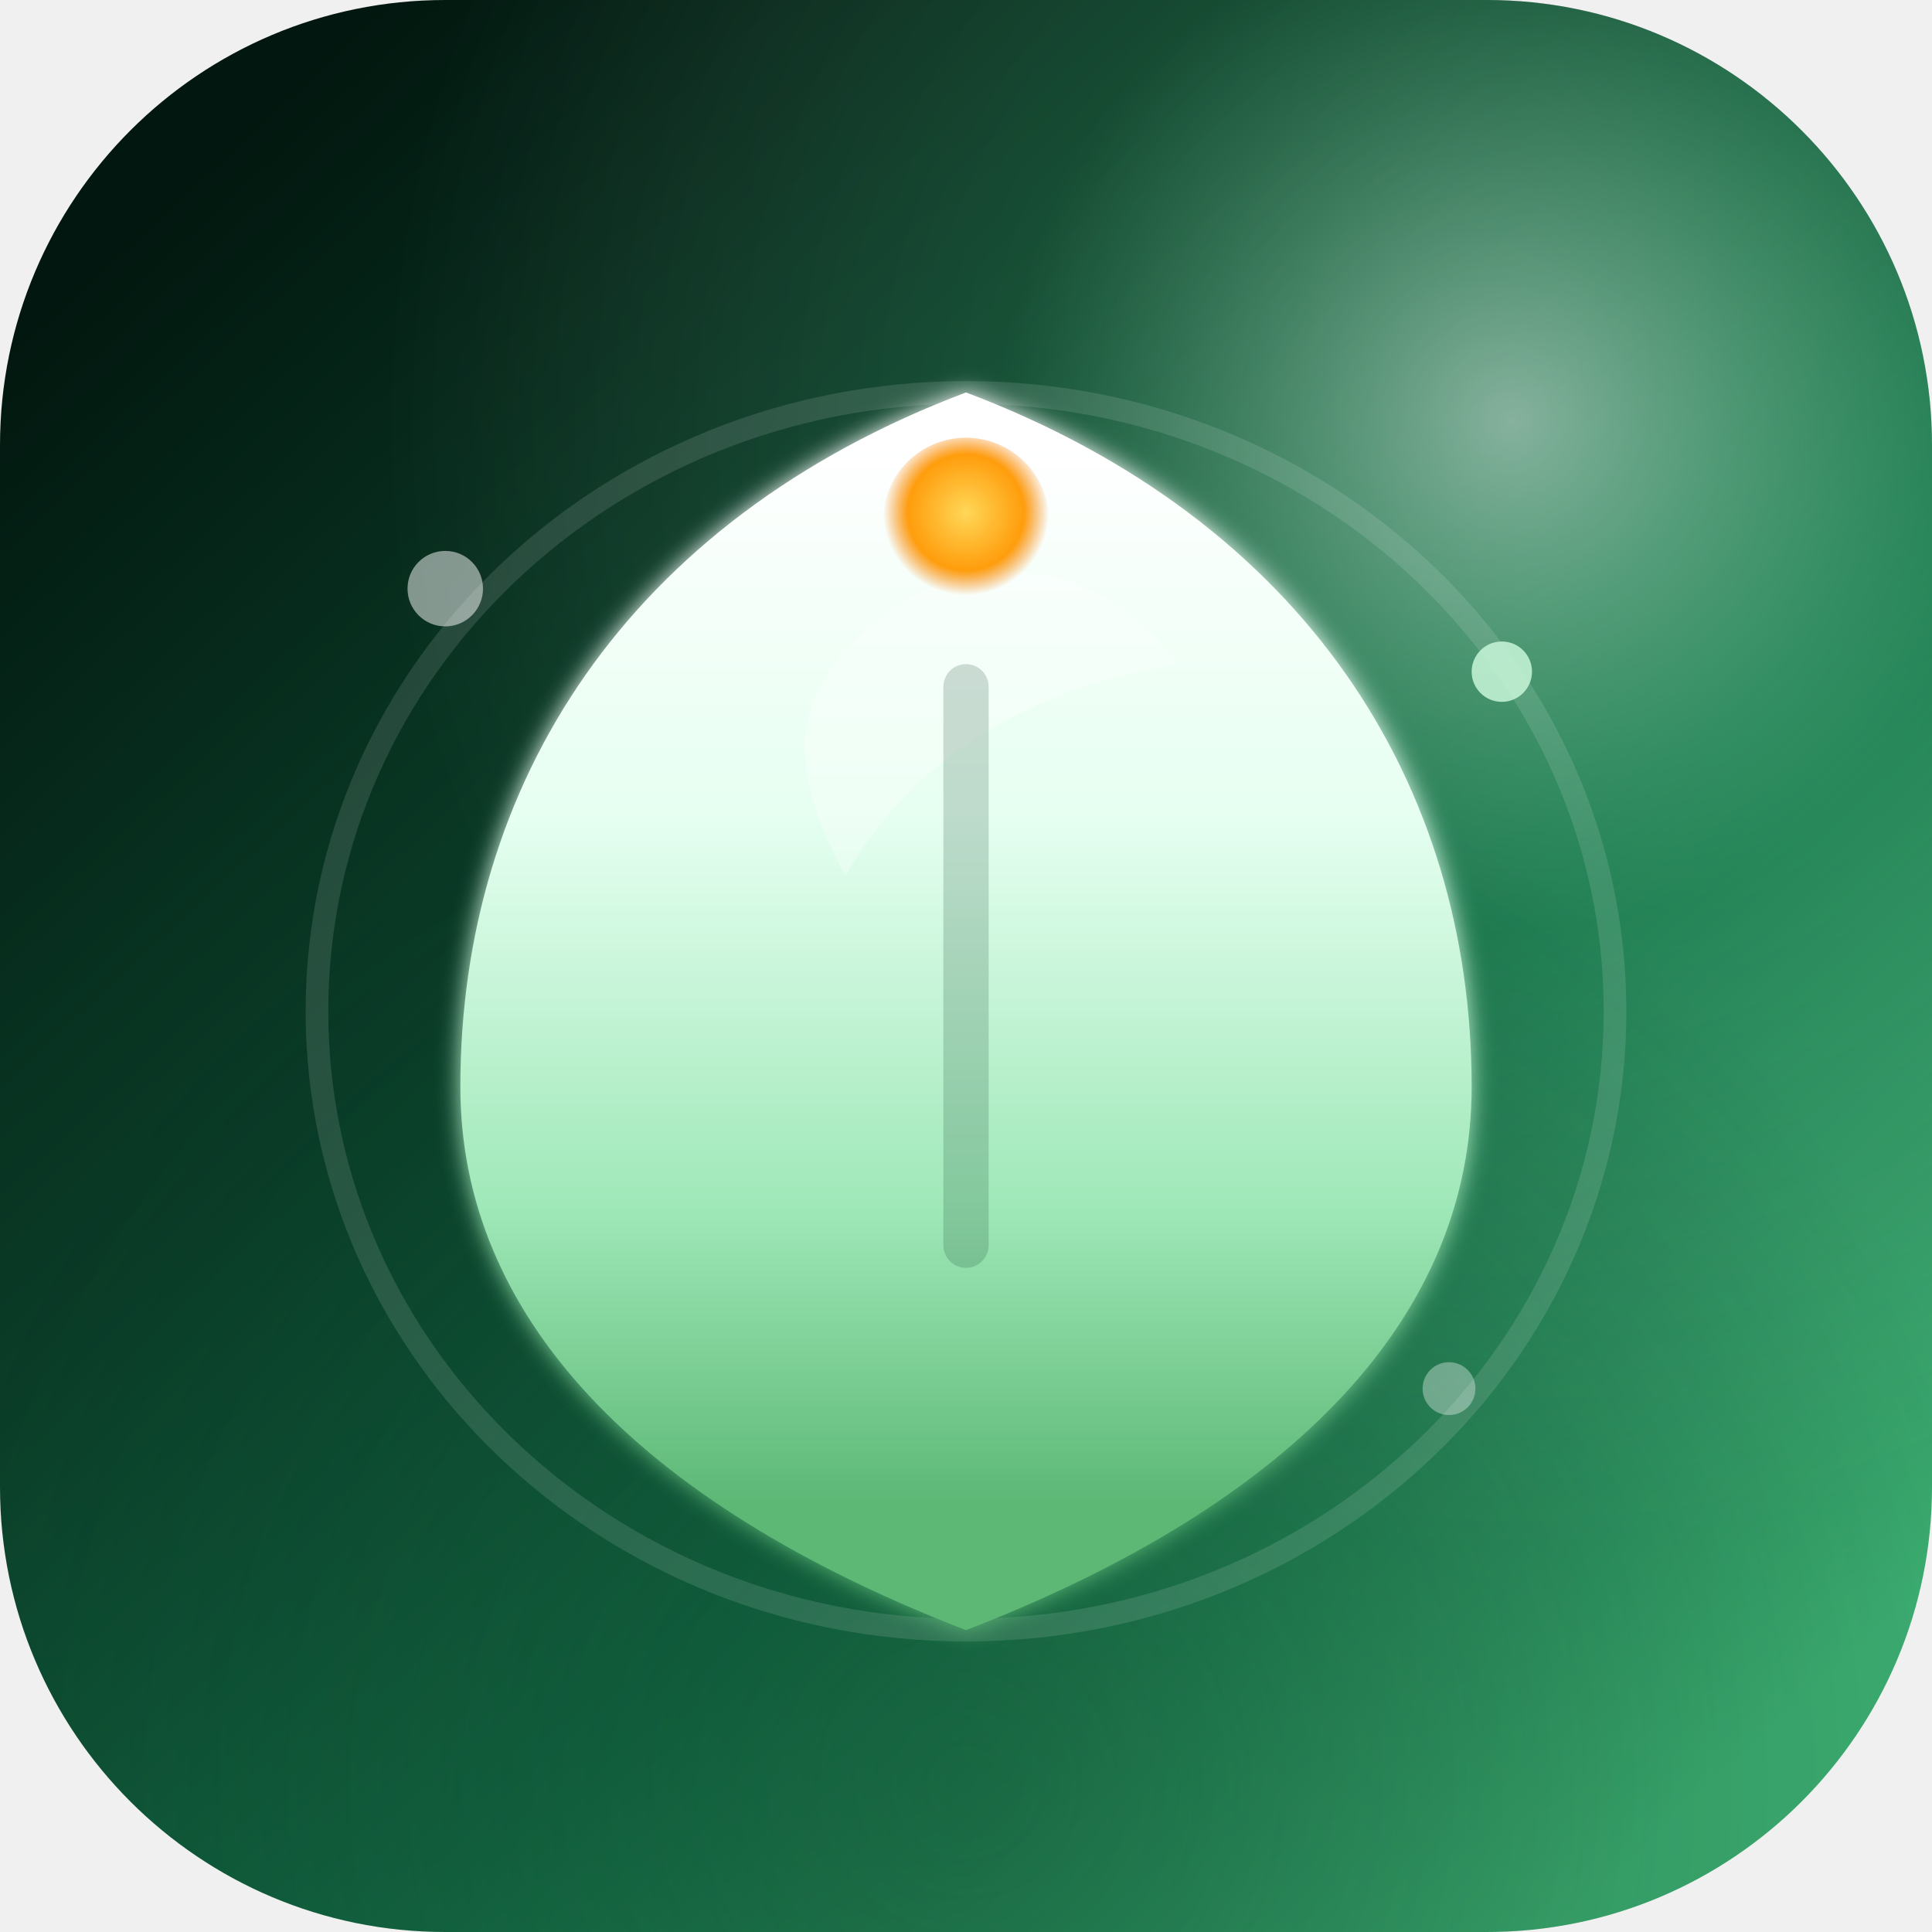
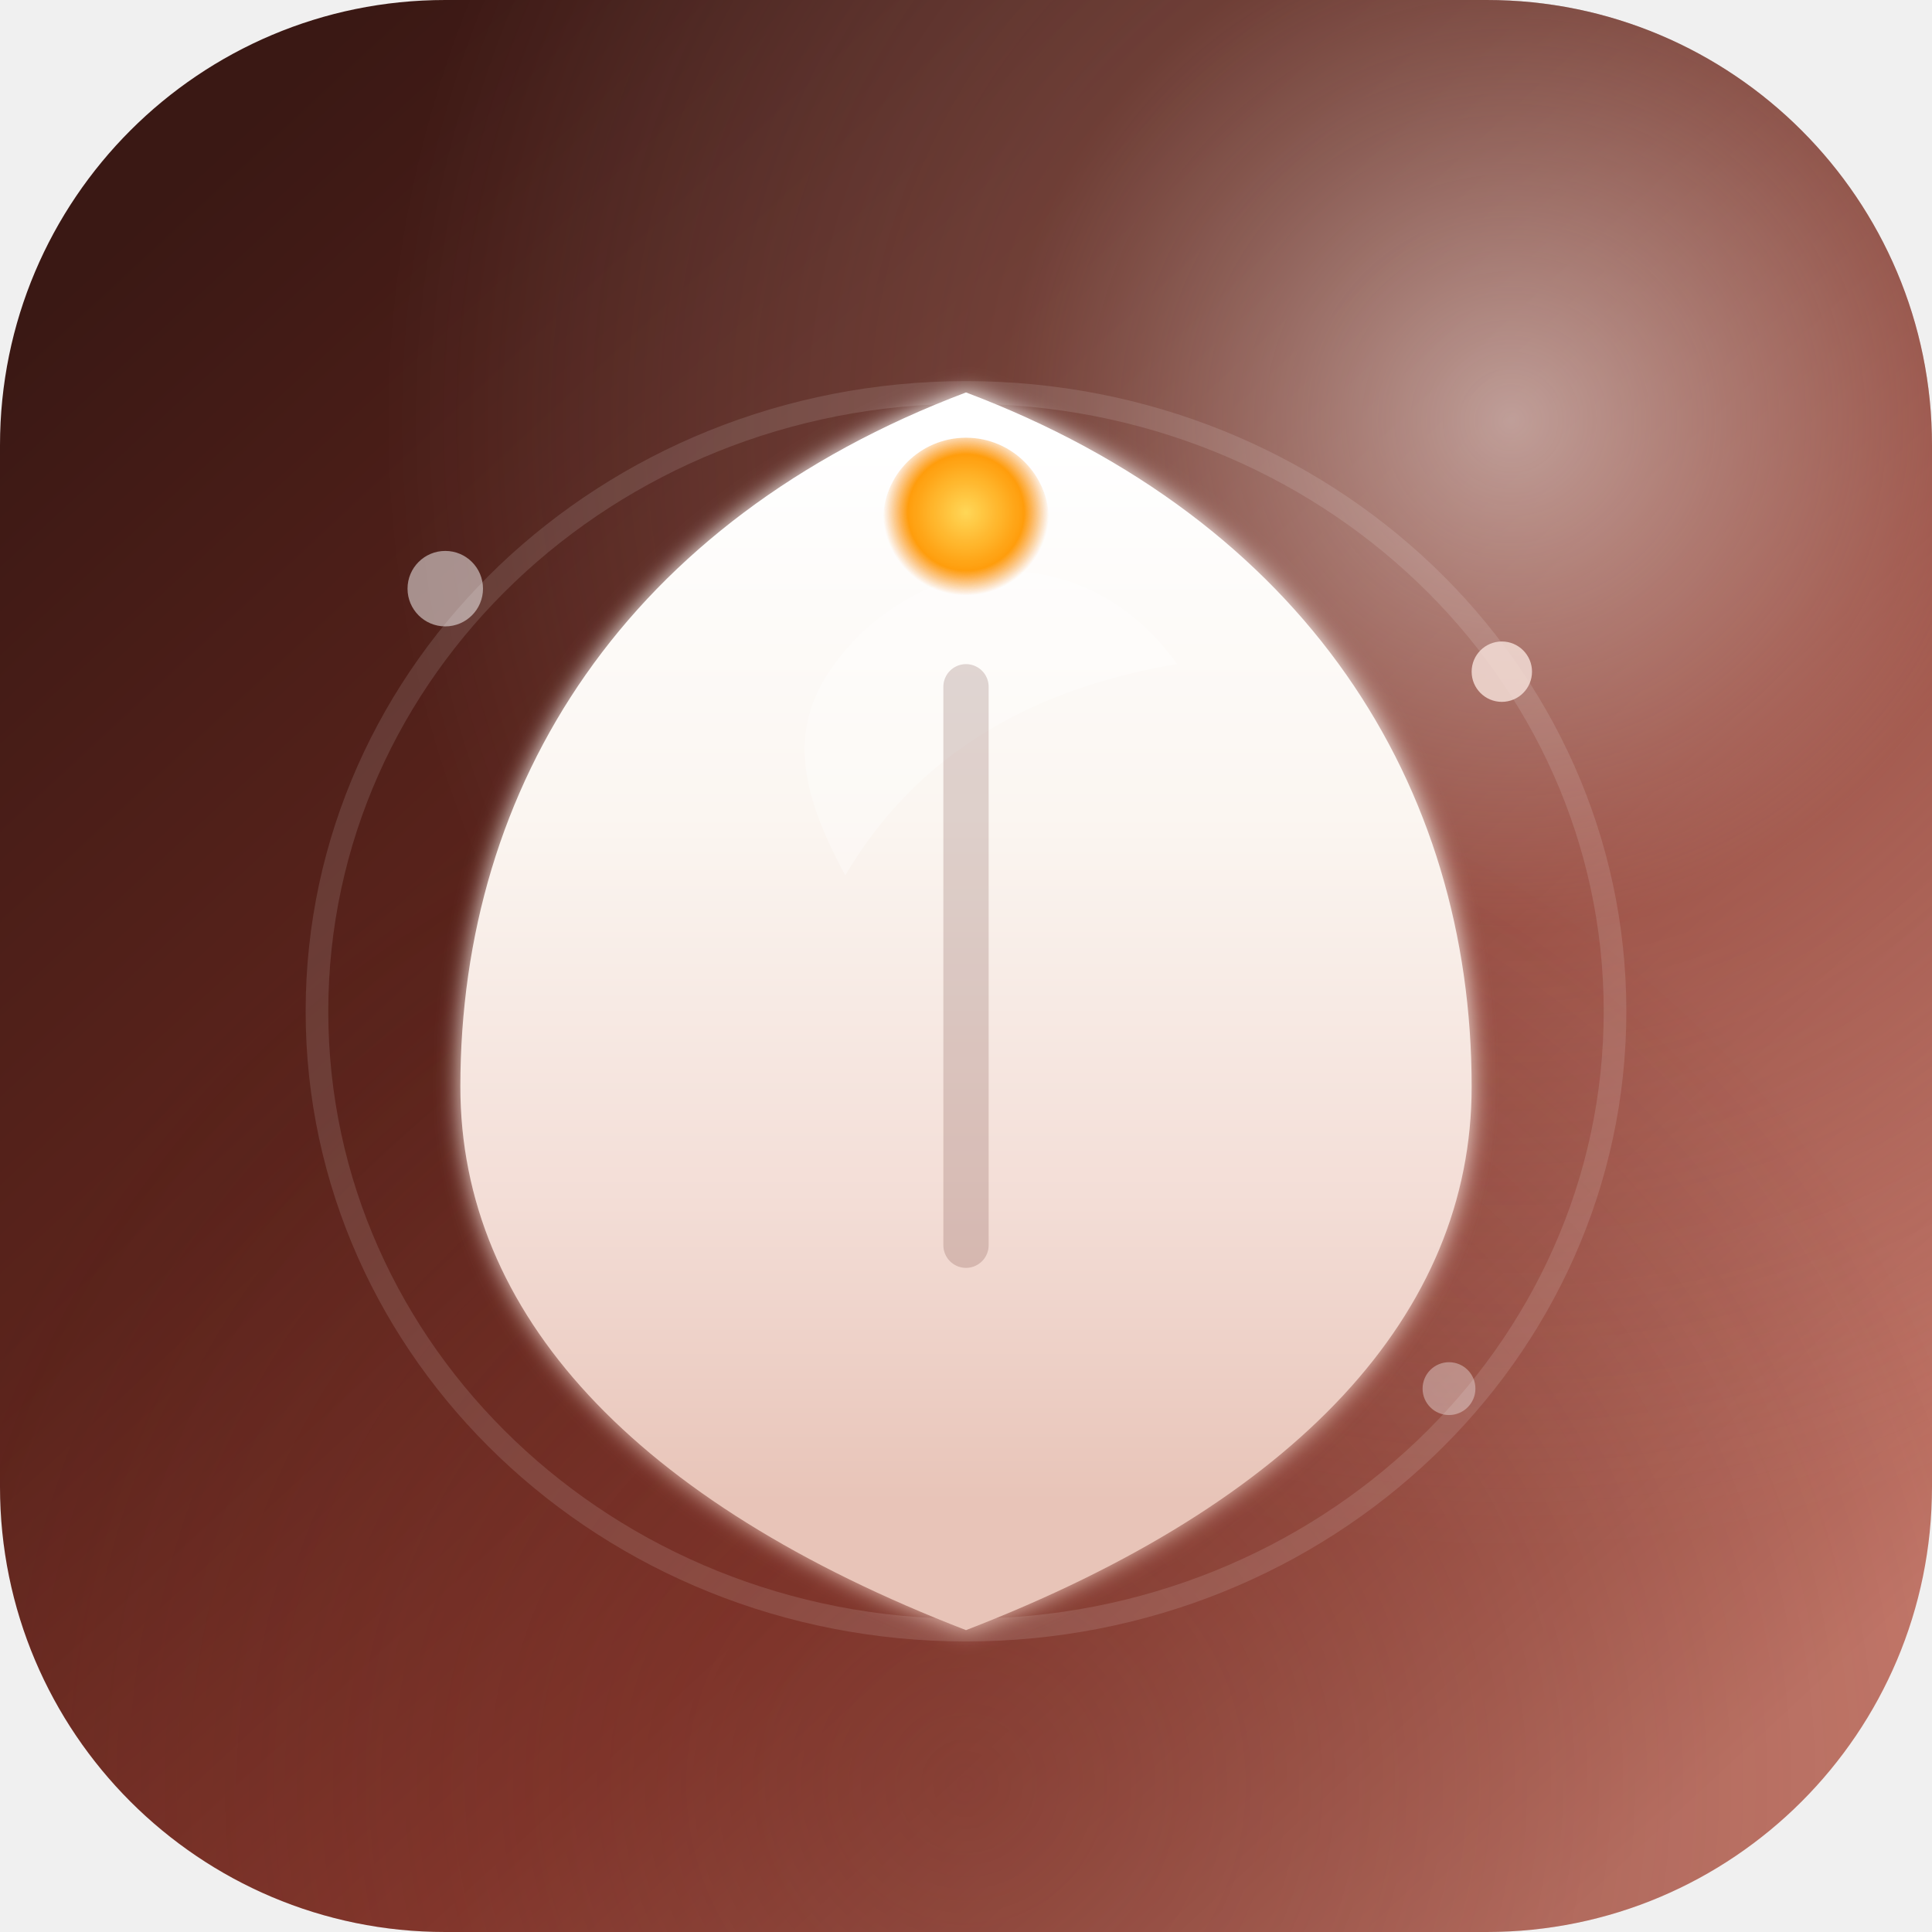
<svg xmlns="http://www.w3.org/2000/svg" viewBox="0 0 512 512">
  <defs>
    <linearGradient id="bg" x1="56" y1="40" x2="456" y2="472" gradientUnits="userSpaceOnUse">
-       <stop offset="0%" stop-color="#02170f" />
-       <stop offset="0.35" stop-color="#0a3d28" />
-       <stop offset="0.65" stop-color="#146b45" />
-       <stop offset="100%" stop-color="#3daf72" />
+       <stop offset="0%" stop-color="#3a1814" />
+       <stop offset="0.35" stop-color="#5c241c" />
+       <stop offset="0.65" stop-color="#8c3a2f" />
+       <stop offset="100%" stop-color="#c4786a" />
    </linearGradient>
    <radialGradient id="bloom" cx="78%" cy="22%" r="58%">
-       <stop offset="0%" stop-color="#e8fff2" stop-opacity="0.55" />
-       <stop offset="45%" stop-color="#7dffb3" stop-opacity="0.12" />
+       <stop offset="0%" stop-color="#fffaf7" stop-opacity="0.55" />
+       <stop offset="45%" stop-color="#e8c4b8" stop-opacity="0.18" />
      <stop offset="100%" stop-color="#ffffff" stop-opacity="0" />
    </radialGradient>
    <radialGradient id="floor" cx="50%" cy="92%" r="55%">
-       <stop offset="0%" stop-color="#063822" stop-opacity="0.35" />
-       <stop offset="100%" stop-color="#02170f" stop-opacity="0" />
+       <stop offset="0%" stop-color="#5c241c" stop-opacity="0.35" />
+       <stop offset="100%" stop-color="#3a1814" stop-opacity="0" />
    </radialGradient>
    <linearGradient id="leaf" x1="256" y1="118" x2="256" y2="398" gradientUnits="userSpaceOnUse">
      <stop offset="0%" stop-color="#ffffff" />
-       <stop offset="0.35" stop-color="#e6fff1" />
-       <stop offset="0.72" stop-color="#9fe8b8" />
-       <stop offset="100%" stop-color="#5db876" />
+       <stop offset="0.35" stop-color="#fbf6f1" />
+       <stop offset="0.72" stop-color="#f3ddd6" />
+       <stop offset="100%" stop-color="#e8c4b8" />
    </linearGradient>
    <radialGradient id="sparkCore" cx="50%" cy="45%" r="50%">
      <stop offset="0%" stop-color="#ffd54f" />
      <stop offset="70%" stop-color="#ff9800" />
      <stop offset="100%" stop-color="#f57c00" stop-opacity="0" />
    </radialGradient>
    <filter id="softGlow" x="-20%" y="-20%" width="140%" height="140%">
      <feGaussianBlur in="SourceGraphic" stdDeviation="3" result="b" />
      <feMerge>
        <feMergeNode in="b" />
        <feMergeNode in="SourceGraphic" />
      </feMerge>
    </filter>
  </defs>
  <rect width="512" height="512" rx="118" fill="url(#bg)" />
  <rect width="512" height="512" rx="118" fill="url(#bloom)" />
  <rect width="512" height="512" rx="118" fill="url(#floor)" />
  <ellipse cx="256" cy="268" rx="172" ry="164" fill="none" stroke="#ffffff" stroke-opacity="0.12" stroke-width="6" />
  <path fill="url(#leaf)" filter="url(#softGlow)" d="M256 104        C 166 138 122 208 122 288        C 122 348 168 398 256 432        C 344 398 390 348 390 288        C 390 208 346 138 256 104 Z" />
  <path fill="#ffffff" fill-opacity="0.32" d="M228 168 C256 142 292 148 312 176 C276 182 244 198 224 232 C210 206 208 188 228 168 Z" />
-   <path d="M256 182 v148" stroke="#063822" stroke-opacity="0.18" stroke-width="12" stroke-linecap="round" />
+   <path d="M256 182 v148" stroke="#5c241c" stroke-opacity="0.18" stroke-width="12" stroke-linecap="round" />
  <circle cx="256" cy="138" r="22" fill="url(#sparkCore)" opacity="0.95" />
  <circle cx="118" cy="156" r="10" fill="#fff" fill-opacity="0.5" />
-   <circle cx="398" cy="178" r="8" fill="#c8f5d8" fill-opacity="0.85" />
+   <circle cx="398" cy="178" r="8" fill="#f3ddd6" fill-opacity="0.85" />
  <circle cx="384" cy="368" r="7" fill="#fff" fill-opacity="0.35" />
</svg>
